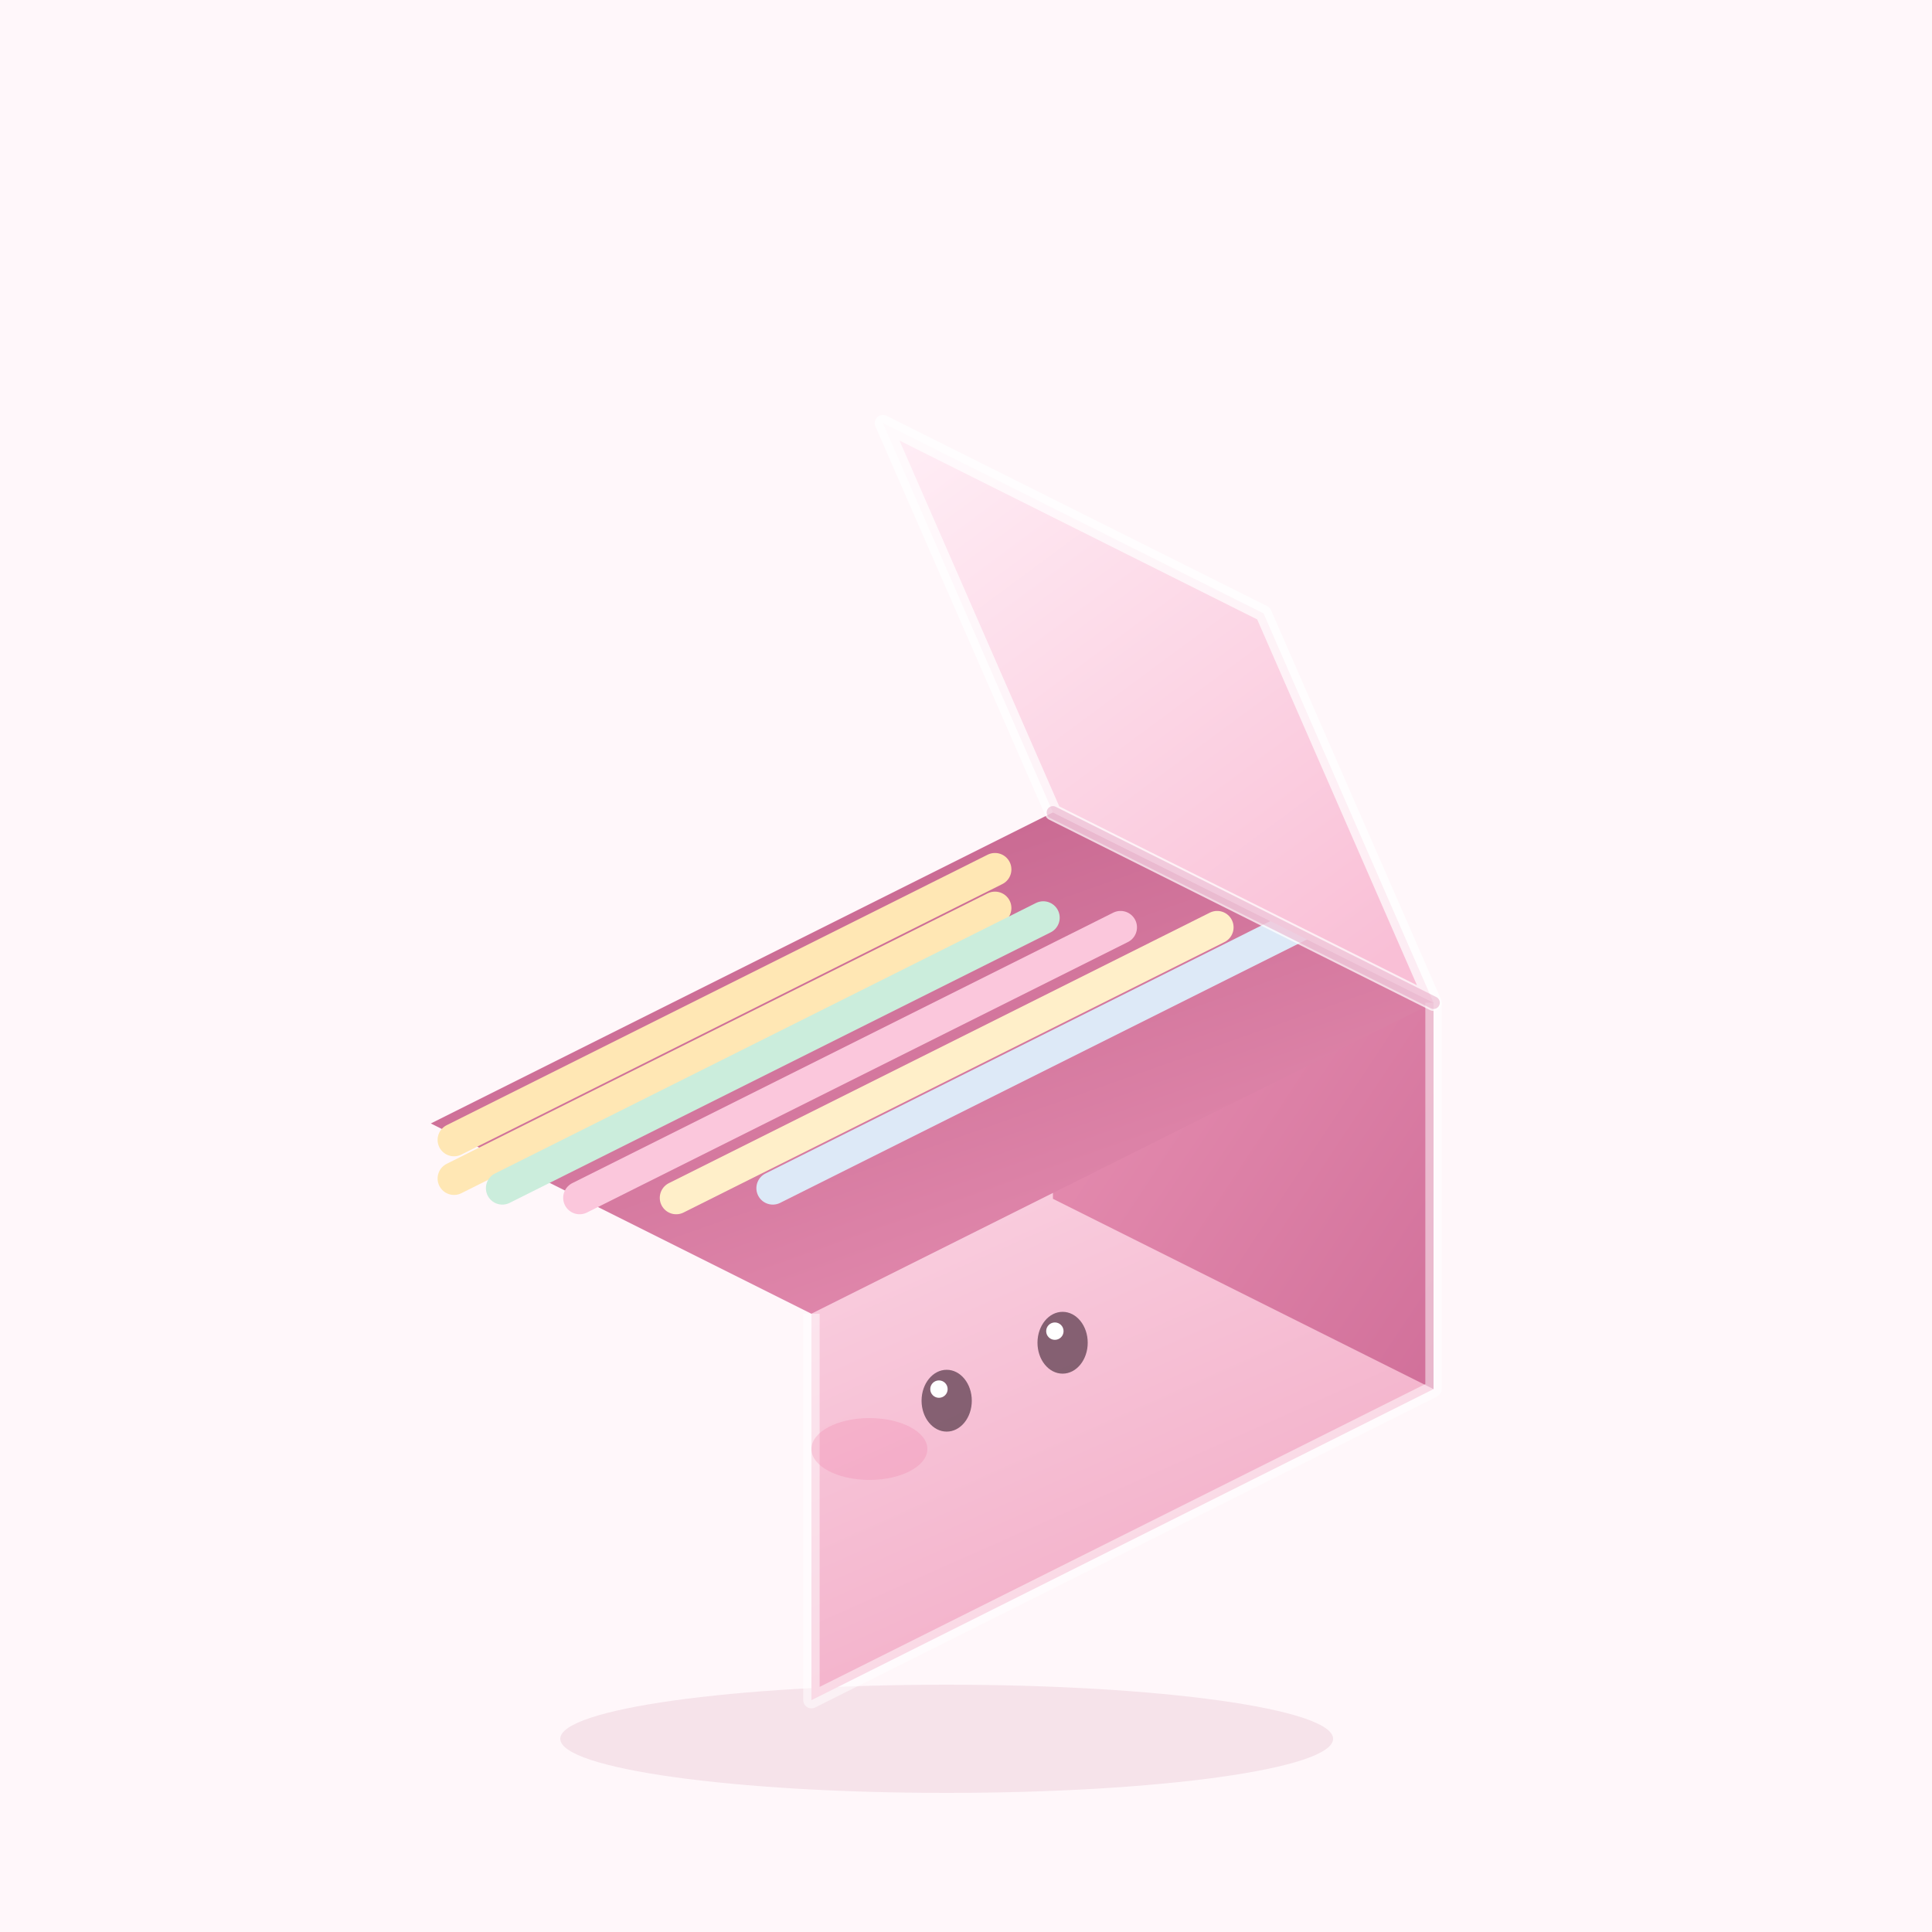
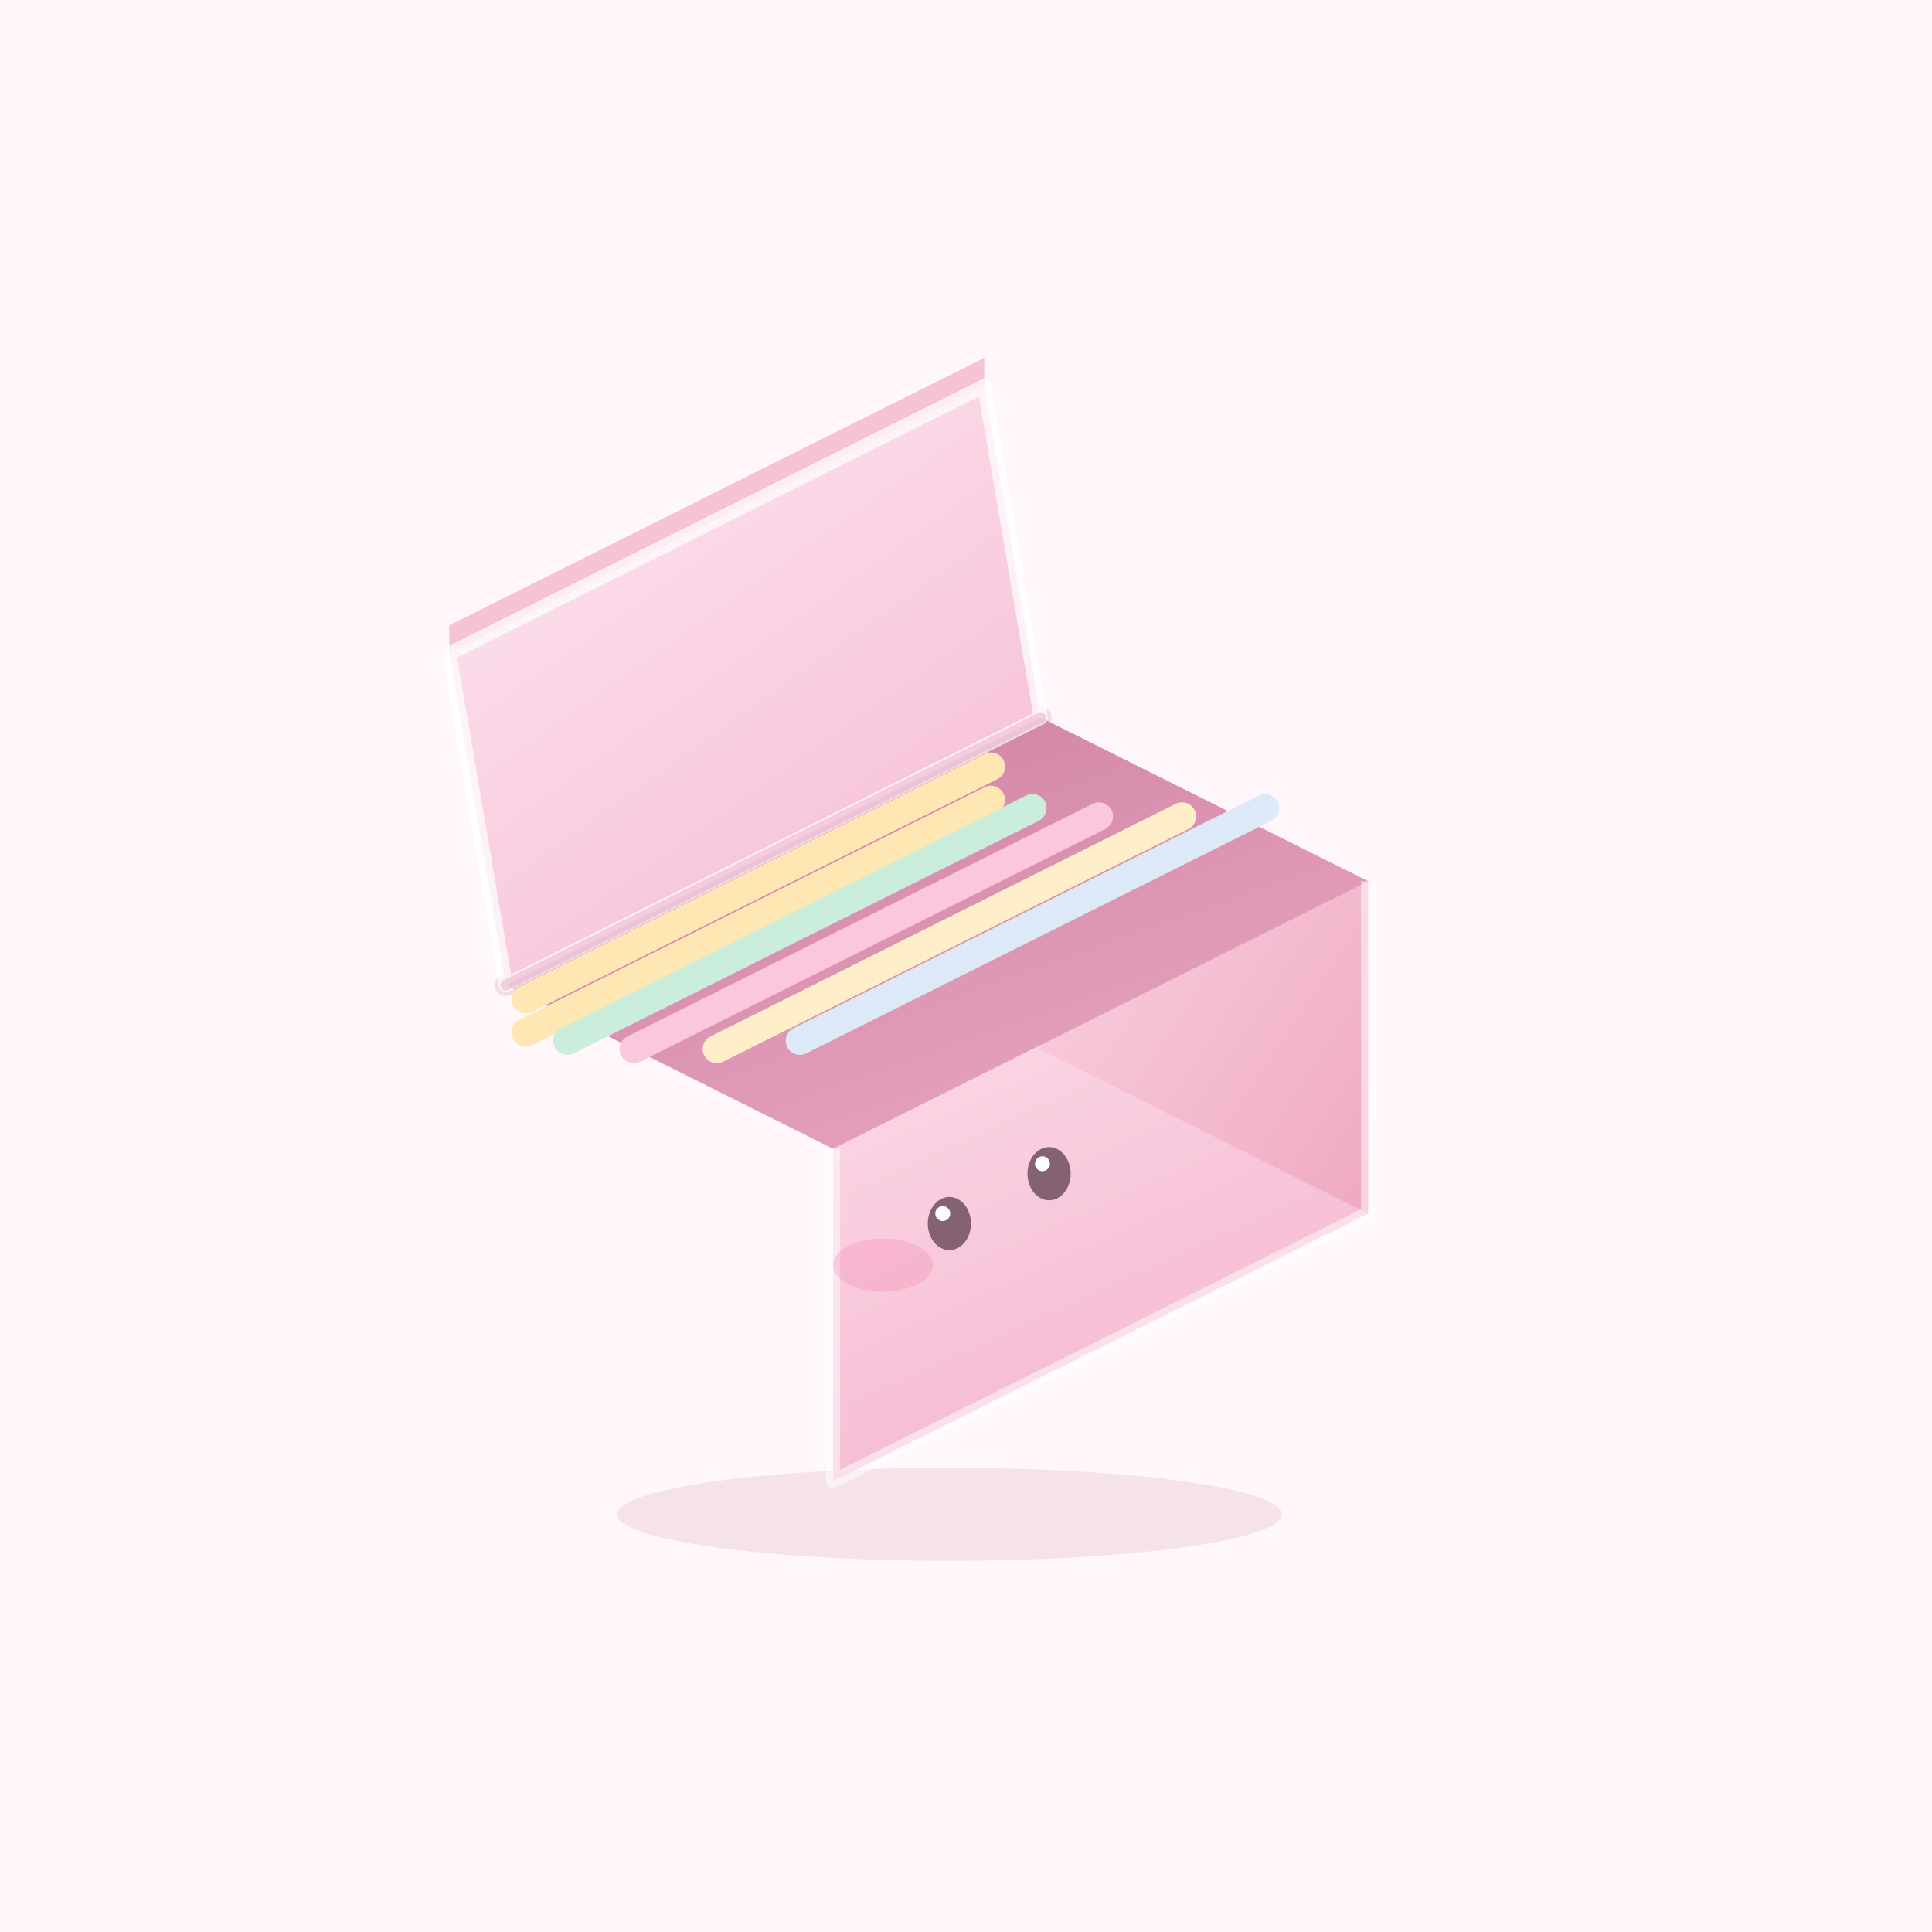
<svg xmlns="http://www.w3.org/2000/svg" viewBox="0 0 200 200" width="200" height="200">
  <defs>
    <linearGradient id="left" x1="0" y1="0" x2="0.4" y2="1">
-       <stop offset="0" stop-color="#FDDCE9" />
-       <stop offset="1" stop-color="#F2AEC8" />
+       <stop offset="0" stop-color="#FDE3EE" />
+       <stop offset="1" stop-color="#F5B8D0" />
    </linearGradient>
    <linearGradient id="right" x1="0" y1="0" x2="1" y2="1">
-       <stop offset="0" stop-color="#EB95B6" />
-       <stop offset="1" stop-color="#D1709A" />
+       <stop offset="0" stop-color="#FBD8E5" />
+       <stop offset="1" stop-color="#EFA9C2" />
    </linearGradient>
    <linearGradient id="in" x1="0.1" y1="0" x2="0.8" y2="1">
-       <stop offset="0" stop-color="#C15F89" />
-       <stop offset="1" stop-color="#E68FB2" />
+       <stop offset="0" stop-color="#CE7FA0" />
+       <stop offset="1" stop-color="#E8A6C2" />
    </linearGradient>
    <linearGradient id="lid" x1="0.1" y1="0" x2="0.8" y2="1">
-       <stop offset="0" stop-color="#FFEDF5" />
-       <stop offset="1" stop-color="#F9BFD6" />
+       <stop offset="0" stop-color="#FDE6F1" />
+       <stop offset="1" stop-color="#F6BCD3" />
    </linearGradient>
  </defs>
  <rect width="200" height="200" fill="#FFF7FA" />
-   <ellipse cx="98" cy="180" rx="40" ry="5.6" fill="#C0718F" opacity="0.15" />
-   <path d="M84 176L148.4 143.8L148.4 103.8L84 136Z" fill="url(#left)" />
-   <path d="M148.4 143.8L109 124.1L109 84.1L148.4 103.8Z" fill="url(#right)" />
-   <path d="M84 136L148.4 103.8L109 84.1L44.6 116.3Z" fill="url(#in)" />
-   <path d="M47 118 103 90" stroke="#FFE7B4" stroke-width="3.4" stroke-linecap="round" fill="none" />
-   <path d="M47 122 103 94" stroke="#FFE7B4" stroke-width="3.4" stroke-linecap="round" fill="none" />
-   <path d="M52 123 108 95" stroke="#CBEDDC" stroke-width="3.4" stroke-linecap="round" fill="none" />
-   <path d="M60 124 116 96" stroke="#FBC7DC" stroke-width="3.4" stroke-linecap="round" fill="none" />
-   <path d="M70 124 126 96" stroke="#FFEFC9" stroke-width="3.4" stroke-linecap="round" fill="none" />
-   <path d="M80 123 136 95" stroke="#DDE9F7" stroke-width="3.4" stroke-linecap="round" fill="none" />
-   <path d="M84 136 84 176 148.4 143.8 148.4 103.8" fill="none" stroke="#FFFFFF" stroke-width="1.7" stroke-linejoin="round" opacity="0.5" />
-   <ellipse cx="90" cy="150" rx="6" ry="3.2" fill="#F07AA5" opacity="0.26" />
-   <ellipse cx="98" cy="145" rx="2.6" ry="3.2" fill="#6B4A5C" opacity="0.82" />
-   <ellipse cx="110" cy="139" rx="2.6" ry="3.2" fill="#6B4A5C" opacity="0.82" />
-   <circle cx="97.2" cy="143.8" r="0.9" fill="#FFFFFF" />
-   <circle cx="109.2" cy="137.8" r="0.9" fill="#FFFFFF" />
-   <path d="M148.4 103.8L109 84.1L91.4 43.8L130.8 63.5Z" fill="url(#lid)" />
-   <path d="M148.4 103.8L109 84.1L91.4 43.8L130.8 63.5Z" fill="none" stroke="#FFFFFF" stroke-width="1.7" stroke-linejoin="round" opacity="0.72" />
-   <path d="M148.4 103.8 109 84.1" stroke="#DE8FB4" stroke-width="1.3" stroke-linecap="round" opacity="0.4" />
+   <g transform="translate(100 100) scale(0.86) translate(-100 -100) translate(0 -14)">
+     <ellipse cx="98" cy="180" rx="40" ry="5.6" fill="#C0718F" opacity="0.15" />
+     <path d="M44.6 116.3L109 84.1" stroke="#B96A8B" stroke-width="2.6" stroke-linecap="round" opacity="0.18" fill="none" />
+     <path d="M84 176L148.4 143.8L148.4 103.8L84 136Z" fill="url(#left)" />
+     <path d="M148.4 143.8L109 124.1L109 84.1L148.4 103.8Z" fill="url(#right)" />
+     <path d="M84 136L148.4 103.8L109 84.1L44.6 116.3Z" fill="url(#in)" />
+     <path d="M47 118 103 90" stroke="#FFE7B4" stroke-width="3.4" stroke-linecap="round" fill="none" />
+     <path d="M47 122 103 94" stroke="#FFE7B4" stroke-width="3.4" stroke-linecap="round" fill="none" />
+     <path d="M52 123 108 95" stroke="#CBEDDC" stroke-width="3.4" stroke-linecap="round" fill="none" />
+     <path d="M60 124 116 96" stroke="#FBC7DC" stroke-width="3.4" stroke-linecap="round" fill="none" />
+     <path d="M70 124 126 96" stroke="#FFEFC9" stroke-width="3.4" stroke-linecap="round" fill="none" />
+     <path d="M80 123 136 95" stroke="#DDE9F7" stroke-width="3.4" stroke-linecap="round" fill="none" />
+     <path d="M84 136 84 176 148.4 143.8 148.4 103.8" fill="none" stroke="#FFFFFF" stroke-width="1.7" stroke-linejoin="round" opacity="0.5" />
+     <ellipse cx="90" cy="150" rx="6" ry="3.2" fill="#F07AA5" opacity="0.26" />
+     <ellipse cx="98" cy="145" rx="2.6" ry="3.2" fill="#6B4A5C" opacity="0.82" />
+     <ellipse cx="110" cy="139" rx="2.6" ry="3.2" fill="#6B4A5C" opacity="0.82" />
+     <circle cx="97.2" cy="143.8" r="0.9" fill="#FFFFFF" />
+     <circle cx="109.2" cy="137.8" r="0.9" fill="#FFFFFF" />
+     <path d="M37.8 76.4L102.2 44.2L102.2 40.8L37.8 73Z" fill="#F5B9D0" opacity="0.85" />
+     <path d="M44.6 116.3L109 84.1L102.2 44.2L37.8 76.4Z" fill="url(#lid)" />
+     <path d="M44.6 116.3L109 84.1L102.2 44.2L37.8 76.4Z" fill="none" stroke="#FFFFFF" stroke-width="1.7" stroke-linejoin="round" opacity="0.72" />
+     <path d="M44.6 116.3 109 84.1" stroke="#E7A2C0" stroke-width="1.3" stroke-linecap="round" opacity="0.45" />
+   </g>
</svg>
